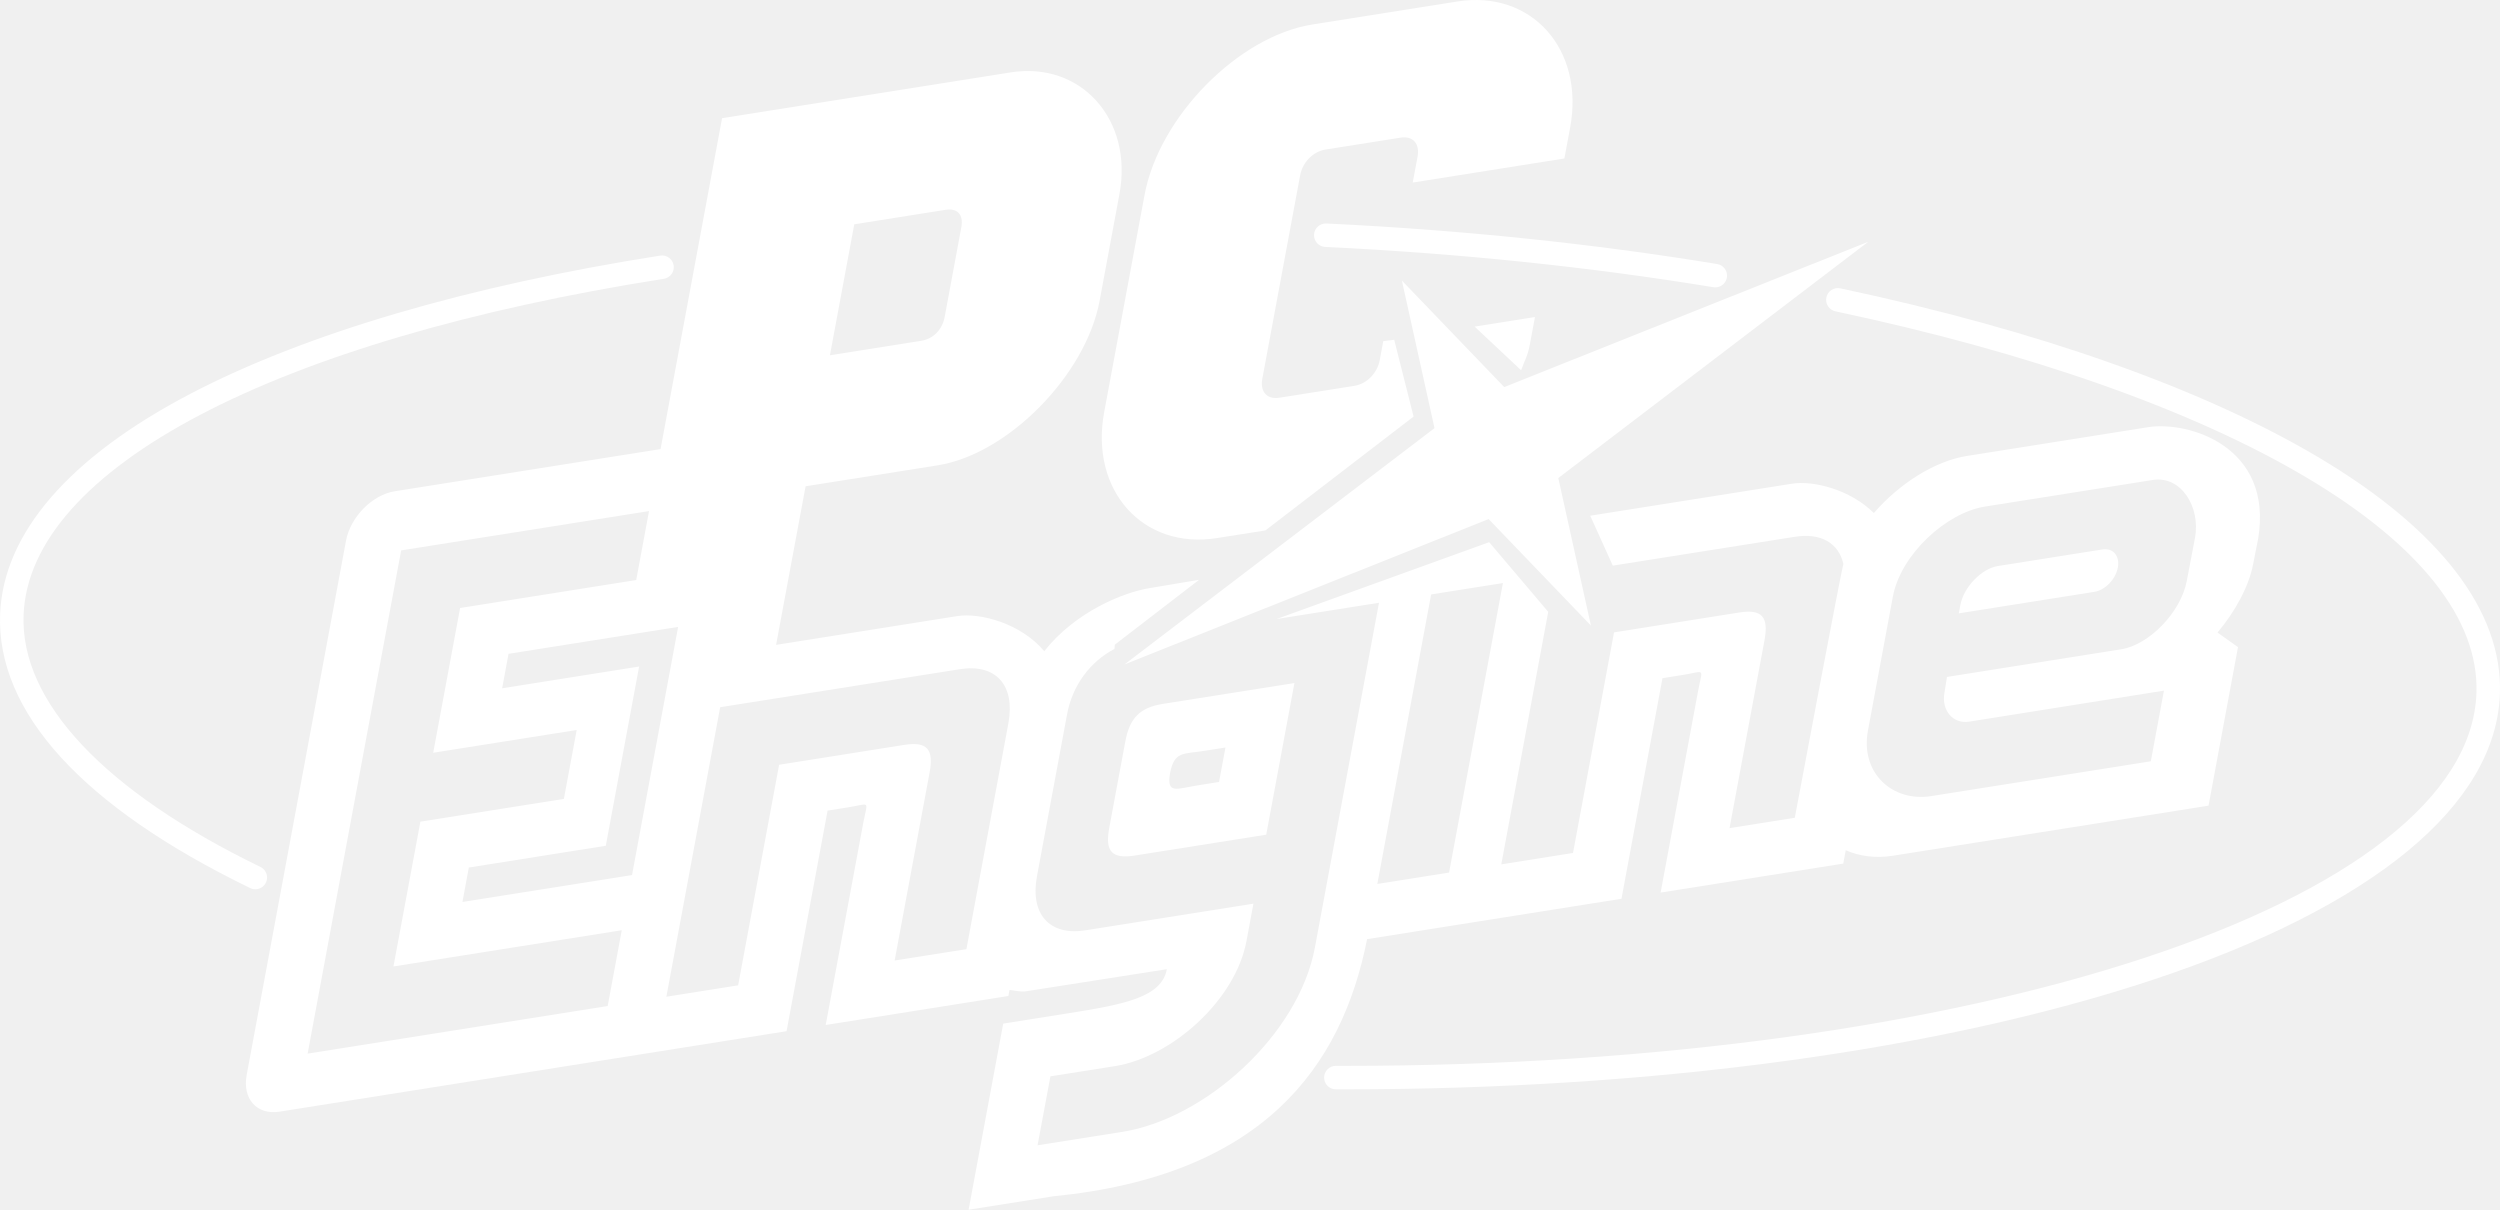
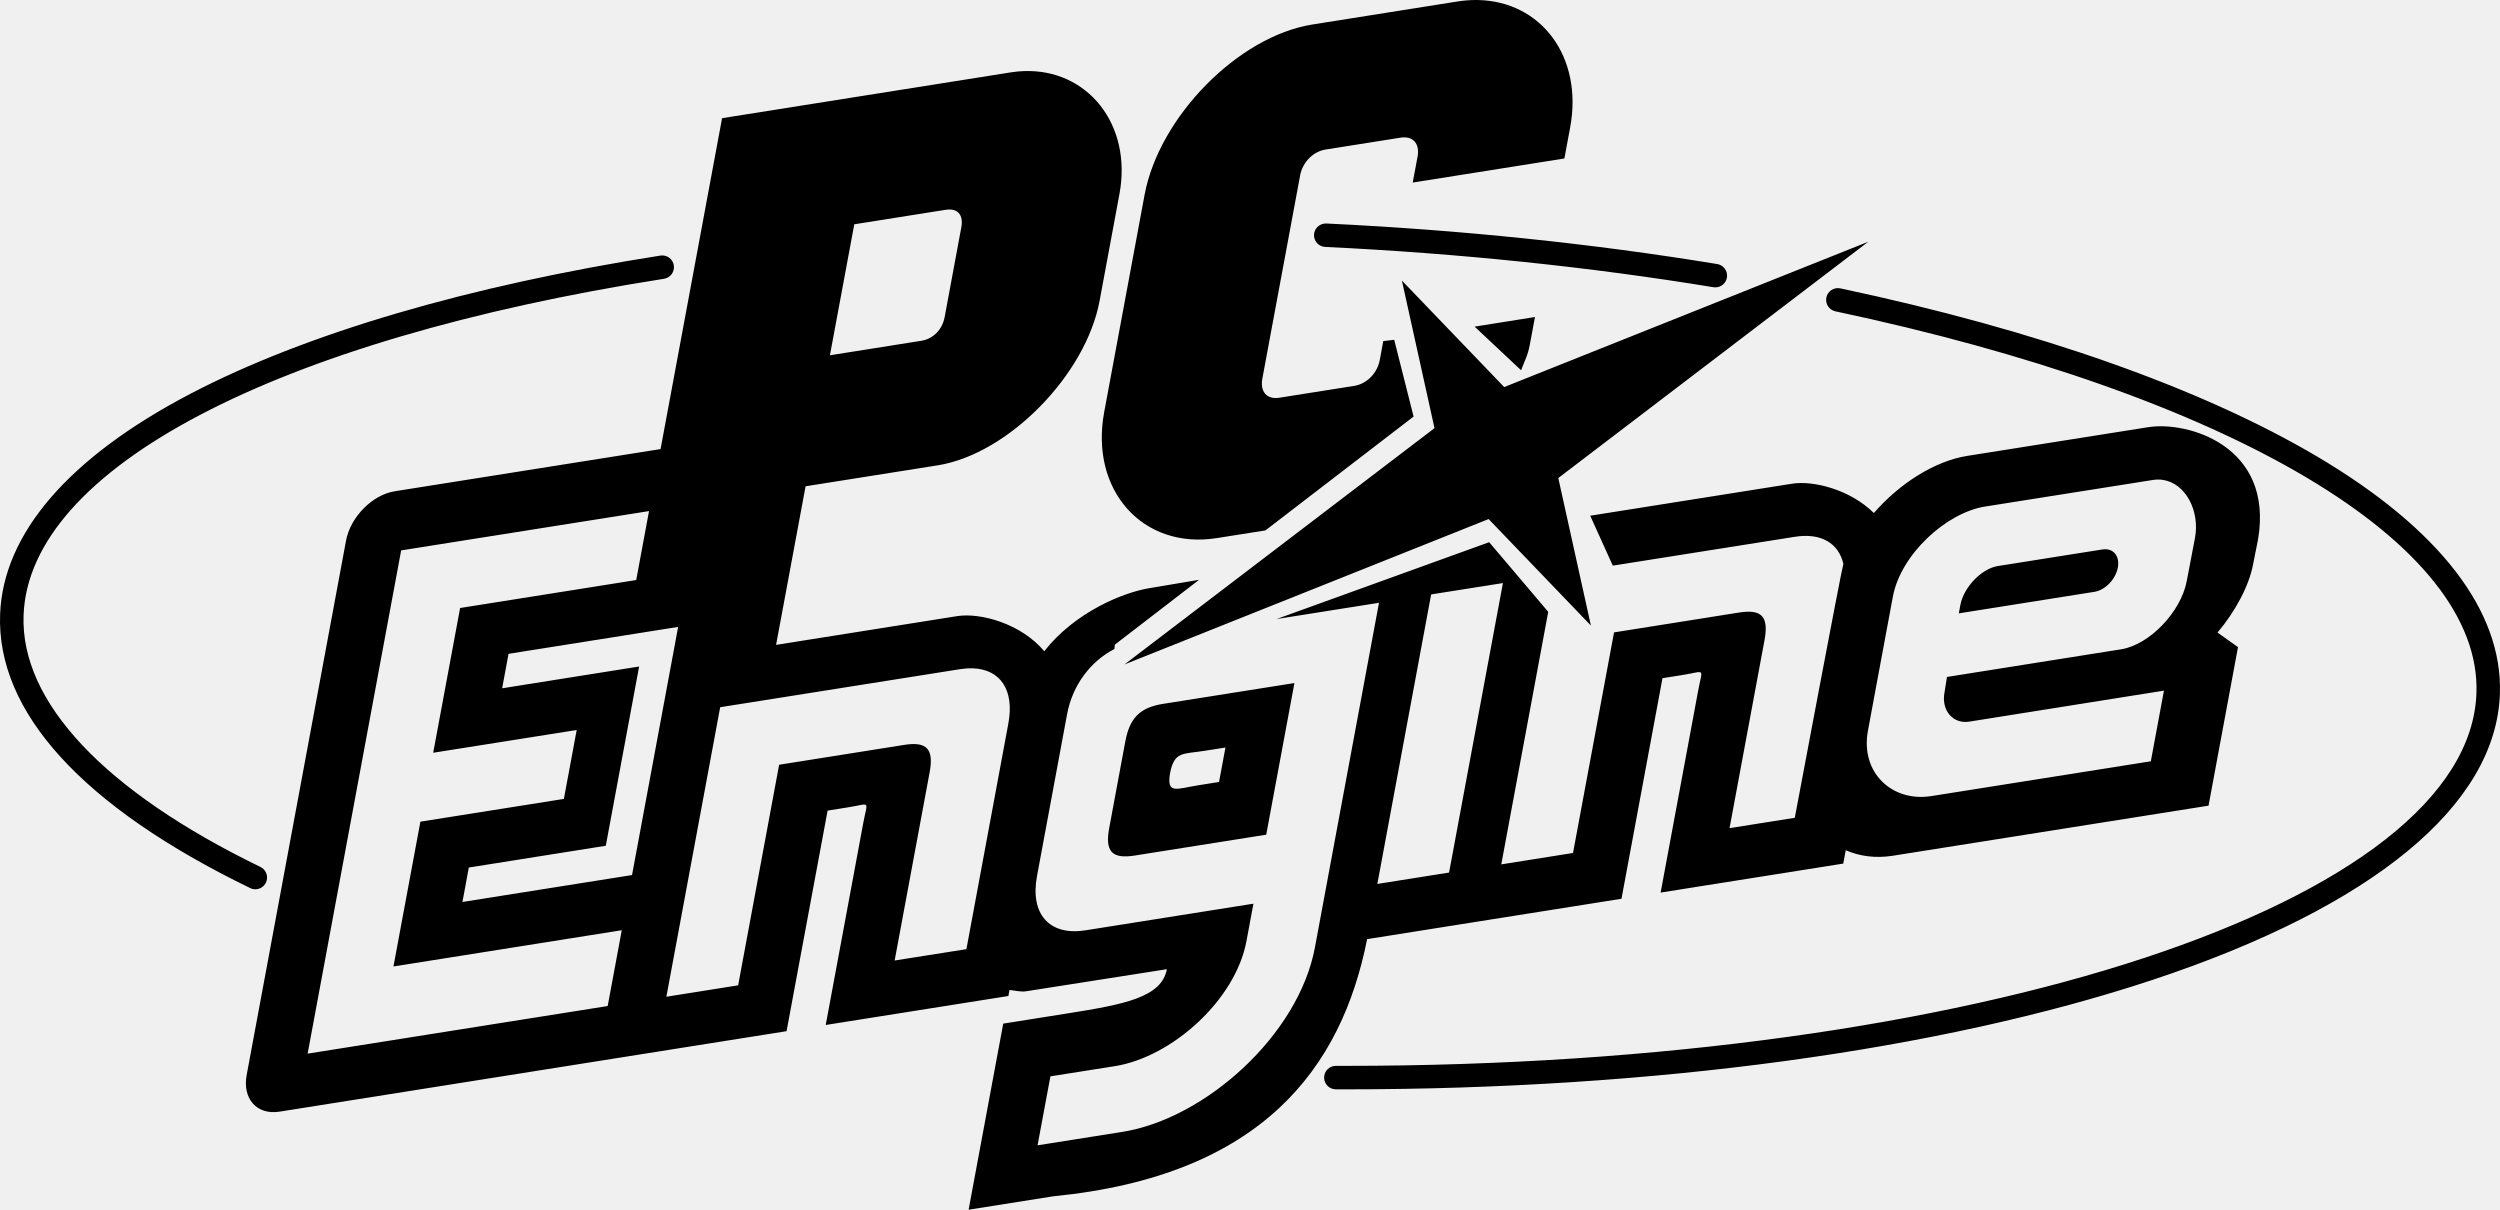
- <svg xmlns="http://www.w3.org/2000/svg" height="274.332" width="566.936">
-   <g fill="#fff">
-     <path d="M57.9 201.665c-.39 0-.787-.088-1.161-.271C18.76 182.96-.85 161.472.028 139.247c.714-18.296 15.645-35.57 43.177-49.959 26.123-13.65 62.969-24.482 106.557-31.33a2.663 2.663 0 0 1 .826 5.261C62.295 77.085 6.644 106.298 5.35 139.458c-.777 19.661 18.299 39.957 53.715 57.146a2.664 2.664 0 0 1-1.165 5.061zM388.979 65.167c-.145 0-.289-.011-.436-.035-28.057-4.606-57.67-7.681-88.023-9.133a2.66 2.66 0 0 1-2.533-2.787c.07-1.468 1.341-2.589 2.787-2.531 30.558 1.463 60.379 4.557 88.636 9.196a2.662 2.662 0 0 1-.431 5.29zM305.16 247.033c-.746 0-1.486 0-2.232-.003a2.657 2.657 0 0 1-2.651-2.67 2.656 2.656 0 0 1 2.658-2.653h.012c.731.002 1.479.002 2.215.002 142.504.002 254.953-37.04 256.436-84.646.521-16.659-12.862-33.561-38.709-48.873-25.735-15.251-62.619-28.25-106.66-37.589a2.666 2.666 0 0 1-2.053-3.157 2.665 2.665 0 0 1 3.158-2.052c44.6 9.459 82.039 22.674 108.27 38.217 27.615 16.364 41.902 34.906 41.316 53.62-.787 25.316-28.754 48.395-78.748 64.974-48.338 16.028-113.256 24.83-183.012 24.83z" />
-     <path d="m353.382 108.404 70.299-53.586-82.567 32.958-23.204-24.152 7.398 33.467-70.299 53.584 82.571-32.967 23.2 24.153z" />
-     <path d="M265.343 175.296c1.008-4.961 2.846-4.24 7.877-5.039l4.683-.738-1.458 7.809-4.683.748c-5.031.798-7.246 2.144-6.419-2.78zm-10.153-7.148-3.645 19.606c-.998 5.354.62 7.078 5.772 6.263l29.831-4.732 6.394-34.386-29.833 4.725c-5.154.817-7.53 3.172-8.519 8.524zm189.368-30.95-.348 1.896 30.77-4.885c2.429-.39 4.796-2.845 5.291-5.5.486-2.653-1.075-4.492-3.506-4.104l-7.903 1.248-12.609 2.007-3.195.5c-3.695.591-7.75 4.805-8.5 8.838zm-215.887 88.669.25-1.367c1.058.08 2.476.489 3.714.304l31.98-5.016c-1.188 6.38-9.615 7.979-22.475 10.017l-14.637 2.325-7.848 42.202 19.23-3.047c47.345-4.673 65.357-29.143 71.138-58.313l57.688-9.155 9.295-50.021 4.692-.75c5.142-.815 4.384-1.746 3.396 3.597l-8.508 45.769 41.416-6.572.567-3.033c3.126 1.378 6.779 1.865 10.646 1.258l71.625-11.361 6.68-35.953-4.643-3.306c4.023-4.763 7.158-10.593 8.066-15.485l1.129-5.67c3.573-21.207-15.978-26.838-24.9-25.42l-41.104 6.521c-7.279 1.156-15.295 6.229-21.127 12.949-5.394-5.342-13.72-7.418-18.562-6.649l-45.76 7.259 5.123 11.322 41.27-6.54c5.951-.948 9.928 1.428 11.018 6.14-.438 1.248-11.018 57.579-11.018 57.579l-14.797 2.349 7.934-42.645c.982-5.341-.633-7.068-5.771-6.25l-28.357 4.503-9.303 50.021-16.266 2.589 10.645-57.271-13.391-15.796-48.203 17.425 22.846-3.625.369-.051-14.527 78.156c-3.692 19.854-24.878 38.839-43.669 41.823l-19.229 3.047 2.916-15.641 14.627-2.313c12.859-2.047 27.336-14.916 29.833-28.375l1.578-8.468-38.09 6.041c-8.167 1.298-12.6-3.664-10.993-12.291l6.83-36.742c1.208-6.529 5.282-11.95 10.733-14.768l.09-.979 19.109-14.707-11.163 1.877c-5.94.938-16.953 5.392-23.951 14.317-5.292-6.313-14.547-8.786-19.759-7.959l-41.055 6.521 6.69-35.963 29.953-4.752c15.944-2.526 33.586-20.458 36.721-37.301l4.503-24.232c3.135-16.854-8.716-30.103-24.661-27.576l-65.457 10.384-13.948 75.041-60.275 9.565c-5.102.81-10.064 5.841-11.062 11.231L55.935 243.79c-.999 5.394 2.326 9.113 7.429 8.31l115.008-18.252 9.305-50.021 4.682-.748c5.152-.809 4.393-1.735 3.395 3.604l-8.506 45.757zm-85.343-27.426-38.459 6.101 1.448-7.808 31.061-4.937 7.558-40.646-31.061 4.935 1.447-7.815 38.459-6.103zm-2.327 12.51-3.195 17.192-68.042 10.794 21.207-114.12 56.211-8.916-2.906 15.635-39.937 6.342-6.1 32.828 32.539-5.162-2.905 15.627-32.539 5.162-6.11 32.836zm78.156 4.296-16.274 2.571 7.927-42.632c.999-5.344-.619-7.078-5.771-6.262l-28.355 4.504-9.294 50.021-16.275 2.586 12.201-65.652.379-.063 53.984-8.563c8.167-1.299 12.6 3.652 10.993 12.289zm105.761-80.506 15.905-2.516-12.211 65.652-16.266 2.578 12.199-65.646zm98.685 30.943 5.648-30.372c1.791-9.604 12.113-19.04 20.908-20.438l38.049-6.029c6.412-1.021 10.865 6.14 9.557 13.147l-1.866 9.774c-1.31 7.009-8.468 14.458-14.875 15.476l-39.498 6.271-.568 3.545c-.75 4.031 1.926 7.18 5.621 6.591l44.147-7.03-2.975 16.02-49.801 7.896c-8.796 1.392-16.124-5.239-14.347-14.851zM188.206 80.568l5.522-29.703 20.707-3.285c2.716-.43 4.104 1.119 3.564 3.983l-3.774 20.329c-.54 2.875-2.596 4.961-5.312 5.391z" />
-     <path d="m320.565 94.466-4.395-17.412-2.479.299-.797 4.293c-.551 2.977-2.943 5.4-5.752 5.852l-17.015 2.695c-2.808.449-4.414-1.348-3.862-4.323l8.575-46.117c.55-2.965 2.943-5.392 5.748-5.841l17.019-2.695c2.807-.448 4.412 1.349 3.858 4.313l-1.098 5.87 34.396-5.462 1.307-7.029c3.296-17.741-8.766-31.229-25.561-28.574l-32.906 5.223c-16.783 2.666-34.754 20.917-38.048 38.658l-9.154 49.243c-3.295 17.741 8.766 31.229 25.56 28.564l11-1.737zm24.381-10.504c.898-2.416 1.519-3.334 1.979-5.812l1.168-6.26-13.688 2.176z" />
-   </g>
+ <svg xmlns="http://www.w3.org/2000/svg" version="1.1" viewBox="0 0 566.936 274.332">
+   <path d="m335.1 0.004c-1.483-0.025-3.015 0.083-4.59 0.332l-32.906 5.223c-16.783 2.666-34.755 20.917-38.049 38.658l-9.154 49.242c-3.295 17.741 8.767 31.229 25.561 28.564l11-1.738 33.604-25.818-4.395-17.412-2.479 0.299-0.797 4.293c-0.551 2.977-2.943 5.4-5.752 5.852l-17.016 2.695c-2.808 0.449-4.413-1.349-3.861-4.324l8.574-46.115c0.55-2.965 2.943-5.393 5.748-5.842l17.02-2.695c2.807-0.448 4.411 1.349 3.857 4.312l-1.098 5.871 34.396-5.463 1.307-7.029c2.987-16.078-6.639-28.662-20.971-28.904zm-102.957 16.119c-0.962 0.038-1.943 0.133-2.939 0.291l-65.457 10.385-13.947 75.041-60.275 9.564c-5.102 0.81-10.063 5.842-11.061 11.232l-22.527 121.152c-0.999 5.394 2.325 9.114 7.428 8.311l115.008-18.252 9.307-50.021 4.682-0.748c5.152-0.809 4.393-1.734 3.395 3.605l-8.506 45.756 41.424-6.572 0.25-1.367c1.058 0.08 2.475 0.49 3.713 0.305l31.98-5.018c-1.188 6.38-9.615 7.98-22.475 10.018l-14.637 2.326-7.85 42.201 19.23-3.047c47.345-4.673 65.358-29.143 71.139-58.312l57.688-9.156 9.295-50.02 4.691-0.75c5.142-0.815 4.384-1.747 3.396 3.596l-8.508 45.77 41.416-6.572 0.566-3.033c3.126 1.378 6.779 1.865 10.646 1.258l71.625-11.361 6.68-35.951-4.643-3.307c4.023-4.763 7.158-10.592 8.066-15.484l1.129-5.672c3.573-21.207-15.978-26.838-24.9-25.42l-41.104 6.521c-7.279 1.156-15.295 6.229-21.127 12.949-5.394-5.342-13.721-7.417-18.562-6.648l-45.76 7.258 5.123 11.322 41.27-6.539c5.951-0.948 9.928 1.427 11.018 6.139-0.438 1.248-11.018 57.58-11.018 57.58l-14.797 2.35 7.934-42.646c0.982-5.341-0.632-7.068-5.77-6.25l-28.357 4.504-9.303 50.021-16.268 2.588 10.646-57.271-13.393-15.795-48.201 17.426 22.846-3.625 0.369-0.053-14.527 78.156c-3.692 19.854-24.879 38.84-43.67 41.824l-19.229 3.047 2.916-15.641 14.627-2.314c12.859-2.047 27.337-14.916 29.834-28.375l1.576-8.467-38.09 6.041c-8.167 1.298-12.599-3.664-10.992-12.291l6.83-36.742c1.208-6.529 5.281-11.95 10.732-14.768l0.09-0.98 19.109-14.707-11.162 1.877c-5.94 0.938-16.953 5.393-23.951 14.318-5.292-6.313-14.548-8.786-19.76-7.959l-41.055 6.52 6.689-35.963 29.953-4.752c15.944-2.526 33.586-20.458 36.721-37.301l4.504-24.232c2.939-15.801-7.294-28.432-21.723-27.867zm-17.707 31.457c2.716-0.43 4.103 1.118 3.562 3.982l-3.773 20.33c-0.54 2.875-2.596 4.961-5.312 5.391l-20.707 3.285 5.523-29.703 20.707-3.285zm86.338 3.102c-1.446-0.058-2.717 1.063-2.787 2.531a2.66 2.66 0 0 0 2.533 2.785c30.353 1.452 59.966 4.529 88.023 9.135 0.147 0.024 0.291 0.035 0.436 0.035a2.662 2.662 0 0 0 0.432-5.291c-28.257-4.639-58.079-7.732-88.637-9.195zm122.908 4.137-82.568 32.957-23.203-24.152 7.398 33.469-70.299 53.584 82.57-32.969 23.199 24.154-7.396-33.457 70.299-53.586zm-273.92 3.139c-43.588 6.848-80.434 17.68-106.557 31.33-27.532 14.389-42.464 31.663-43.178 49.959-0.878 22.225 18.732 43.714 56.711 62.148 0.374 0.183 0.772 0.27 1.162 0.27a2.664 2.664 0 0 0 1.164-5.061c-35.416-17.189-54.492-37.486-53.715-57.146 1.294-33.16 56.945-62.372 145.238-76.238a2.663 2.663 0 0 0-0.826-5.262zm267.572 7.436a2.665 2.665 0 0 0-3.158 2.051 2.666 2.666 0 0 0 2.053 3.158c44.041 9.339 80.925 22.337 106.66 37.588 25.847 15.312 39.23 32.214 38.709 48.873-1.483 47.606-113.932 84.648-256.436 84.646-0.736 0-1.484 5e-5 -2.215-0.002h-0.012a2.656 2.656 0 0 0-2.658 2.652 2.657 2.657 0 0 0 2.65 2.67c0.746 3e-3 1.486 0.004 2.232 0.004 69.756 0 134.674-8.802 183.012-24.83 49.994-16.579 77.961-39.659 78.748-64.975 0.586-18.714-13.701-37.255-41.316-53.619-26.231-15.543-63.67-28.758-108.27-38.217zm-69.24 6.498-13.689 2.176 10.541 9.896c0.898-2.416 1.52-3.335 1.98-5.812l1.168-6.26zm142.42 36.939c5.13 0.782 8.396 7.031 7.252 13.162l-1.867 9.773c-1.31 7.009-8.468 14.459-14.875 15.477l-39.498 6.271-0.568 3.545c-0.75 4.031 1.926 7.179 5.621 6.59l44.148-7.029-2.975 16.02-49.803 7.896c-8.796 1.392-16.123-5.24-14.346-14.852l5.648-30.371c1.791-9.604 12.111-19.041 20.906-20.439l38.049-6.027c0.801-0.128 1.574-0.127 2.307-0.016zm-343.332 7.07-2.906 15.635-39.936 6.344-6.102 32.826 32.539-5.16-2.904 15.627-32.539 5.16-6.109 32.838 51.777-8.219-3.195 17.191-68.043 10.795 21.207-114.121 56.211-8.916zm329.584 8.705-7.904 1.248-12.607 2.006-3.195 0.5c-3.695 0.591-7.75 4.805-8.5 8.838l-0.348 1.896 30.77-4.885c2.429-0.39 4.796-2.845 5.291-5.5 0.486-2.653-1.075-4.492-3.506-4.104zm-135.943 7.619-12.211 65.652-16.266 2.578 12.199-65.646 0.373-0.068 15.904-2.516zm-187.041 9.943-10.453 56.273-38.459 6.102 1.447-7.809 31.062-4.938 7.557-40.646-31.061 4.936 1.447-7.814 38.459-6.104zm66.781 9.391c6.298 0.196 9.515 4.931 8.109 12.488l-9.516 51.199-16.273 2.572 7.928-42.633c0.999-5.344-0.619-7.078-5.771-6.262l-28.355 4.504-9.293 50.021-16.275 2.586 12.201-65.652 0.379-0.062 53.984-8.562c1.021-0.162 1.983-0.227 2.883-0.199zm72.98 3.34-29.834 4.725c-5.154 0.817-7.531 3.173-8.52 8.525l-3.645 19.605c-0.998 5.354 0.619 7.079 5.771 6.264l29.832-4.732 6.395-34.387zm-15.641 14.621-1.457 7.809-4.684 0.748c-5.031 0.798-7.245 2.145-6.418-2.779 1.008-4.961 2.846-4.24 7.877-5.039l4.682-0.738z" />
</svg>
